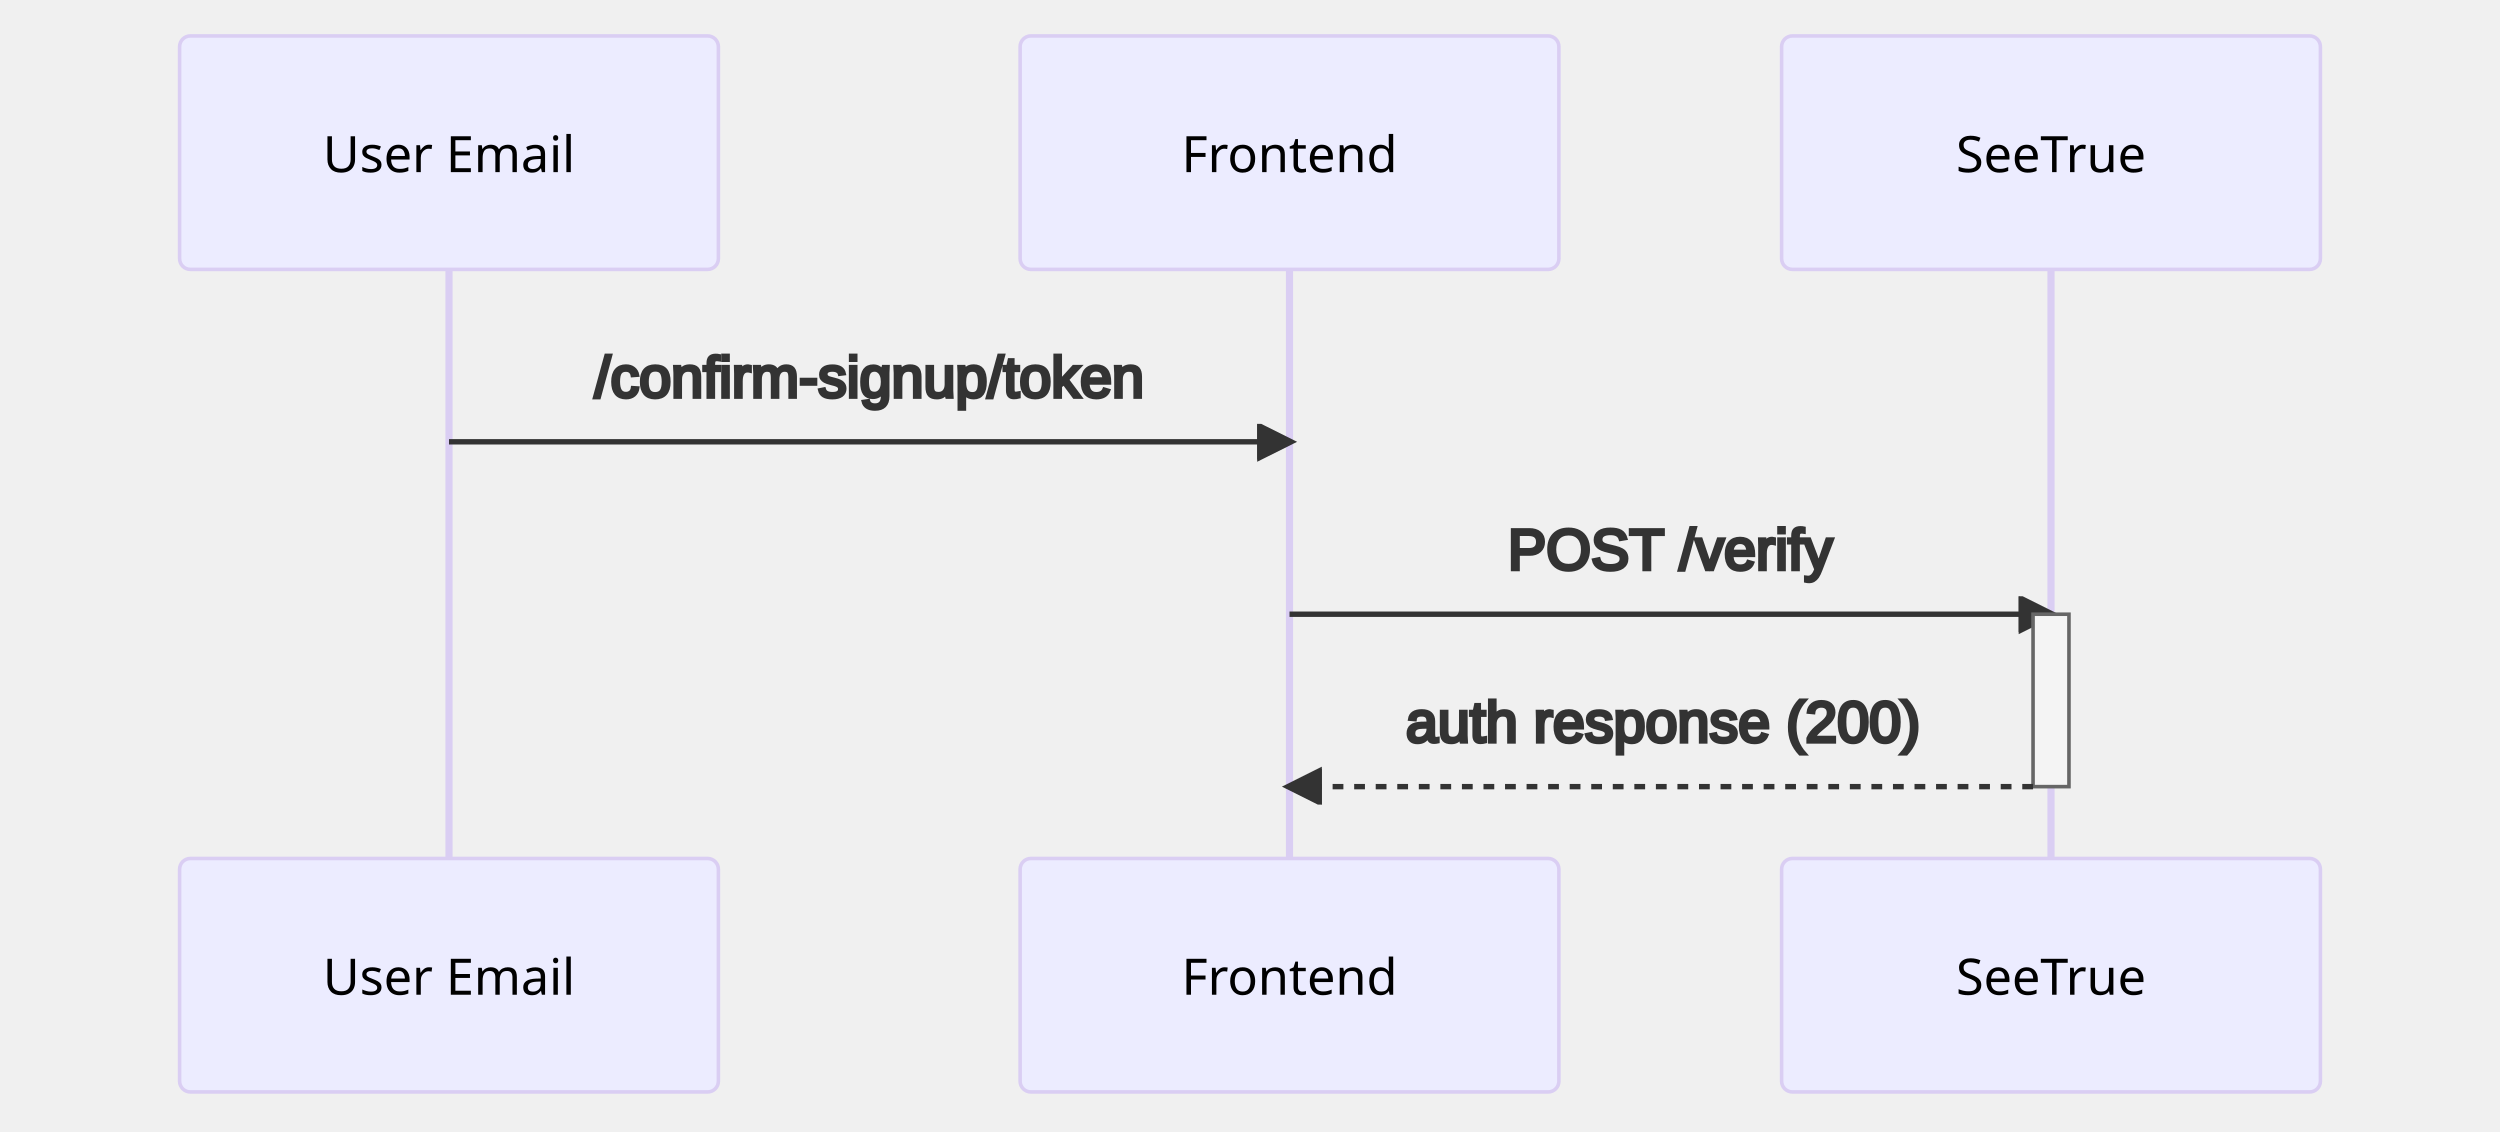
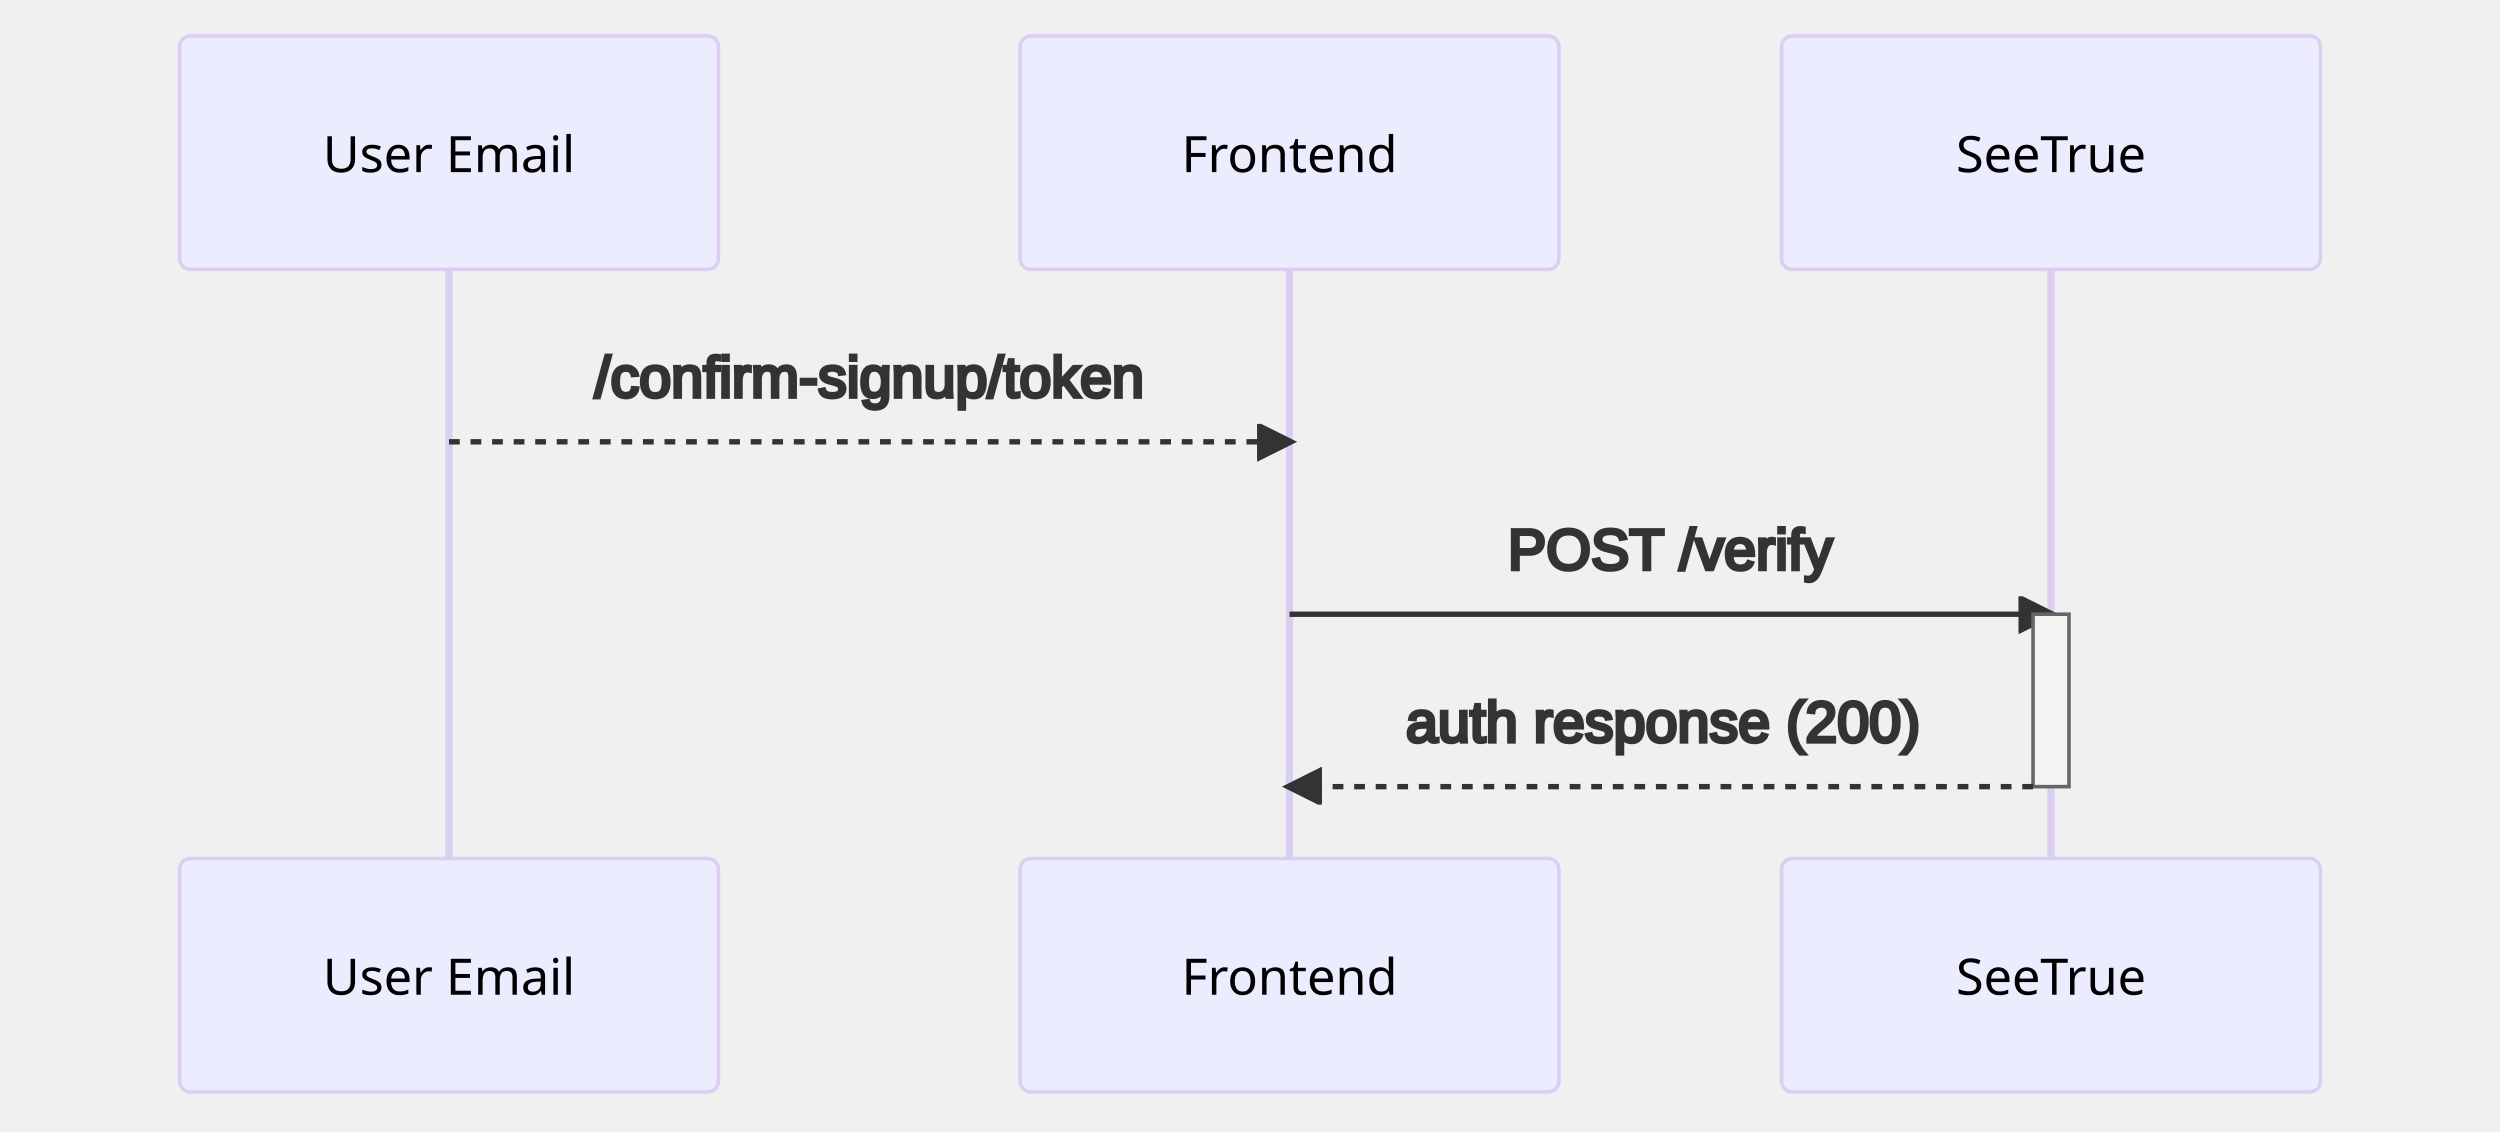
- <svg xmlns="http://www.w3.org/2000/svg" id="mermaid-1643229613363" width="100%" height="315" style="max-width: 696px; background-color: white;" viewBox="-50 -10 696 315">
-   <style>#mermaid-1643229613363 {font-family:"trebuchet ms",verdana,arial,sans-serif;font-size:16px;fill:#333;}#mermaid-1643229613363 .error-icon{fill:#552222;}#mermaid-1643229613363 .error-text{fill:#552222;stroke:#552222;}#mermaid-1643229613363 .edge-thickness-normal{stroke-width:2px;}#mermaid-1643229613363 .edge-thickness-thick{stroke-width:3.5px;}#mermaid-1643229613363 .edge-pattern-solid{stroke-dasharray:0;}#mermaid-1643229613363 .edge-pattern-dashed{stroke-dasharray:3;}#mermaid-1643229613363 .edge-pattern-dotted{stroke-dasharray:2;}#mermaid-1643229613363 .marker{fill:#333333;stroke:#333333;}#mermaid-1643229613363 .marker.cross{stroke:#333333;}#mermaid-1643229613363 svg{font-family:"trebuchet ms",verdana,arial,sans-serif;font-size:16px;}#mermaid-1643229613363 .actor{stroke:hsl(259.626, 59.777%, 87.902%);fill:#ECECFF;}#mermaid-1643229613363 text.actor&gt;tspan{fill:black;stroke:none;}#mermaid-1643229613363 .actor-line{stroke:grey;}#mermaid-1643229613363 .messageLine0{stroke-width:1.5;stroke-dasharray:none;stroke:#333;}#mermaid-1643229613363 .messageLine1{stroke-width:1.5;stroke-dasharray:2,2;stroke:#333;}#mermaid-1643229613363 #arrowhead path{fill:#333;stroke:#333;}#mermaid-1643229613363 .sequenceNumber{fill:white;}#mermaid-1643229613363 #sequencenumber{fill:#333;}#mermaid-1643229613363 #crosshead path{fill:#333;stroke:#333;}#mermaid-1643229613363 .messageText{fill:#333;stroke:#333;}#mermaid-1643229613363 .labelBox{stroke:hsl(259.626, 59.777%, 87.902%);fill:#ECECFF;}#mermaid-1643229613363 .labelText,#mermaid-1643229613363 .labelText&gt;tspan{fill:black;stroke:none;}#mermaid-1643229613363 .loopText,#mermaid-1643229613363 .loopText&gt;tspan{fill:black;stroke:none;}#mermaid-1643229613363 .loopLine{stroke-width:2px;stroke-dasharray:2,2;stroke:hsl(259.626, 59.777%, 87.902%);fill:hsl(259.626, 59.777%, 87.902%);}#mermaid-1643229613363 .note{stroke:#aaaa33;fill:#fff5ad;}#mermaid-1643229613363 .noteText,#mermaid-1643229613363 .noteText&gt;tspan{fill:black;stroke:none;}#mermaid-1643229613363 .activation0{fill:#f4f4f4;stroke:#666;}#mermaid-1643229613363 .activation1{fill:#f4f4f4;stroke:#666;}#mermaid-1643229613363 .activation2{fill:#f4f4f4;stroke:#666;}#mermaid-1643229613363 .actorPopupMenu{position:absolute;}#mermaid-1643229613363 .actorPopupMenuPanel{position:absolute;fill:#ECECFF;box-shadow:0px 8px 16px 0px rgba(0,0,0,0.2);filter:drop-shadow(3px 5px 2px rgb(0 0 0 / 0.4));}#mermaid-1643229613363 .actor-man line{stroke:hsl(259.626, 59.777%, 87.902%);fill:#ECECFF;}#mermaid-1643229613363 .actor-man circle,#mermaid-1643229613363 line{stroke:hsl(259.626, 59.777%, 87.902%);fill:#ECECFF;stroke-width:2px;}#mermaid-1643229613363 :root{--mermaid-font-family:"trebuchet ms",verdana,arial,sans-serif;}</style>
+ <svg xmlns="http://www.w3.org/2000/svg" id="mermaid-1643230490713" width="100%" height="315" style="max-width: 696px; background-color: white;" viewBox="-50 -10 696 315">
+   <style>#mermaid-1643230490713 {font-family:"trebuchet ms",verdana,arial,sans-serif;font-size:16px;fill:#333;}#mermaid-1643230490713 .error-icon{fill:#552222;}#mermaid-1643230490713 .error-text{fill:#552222;stroke:#552222;}#mermaid-1643230490713 .edge-thickness-normal{stroke-width:2px;}#mermaid-1643230490713 .edge-thickness-thick{stroke-width:3.5px;}#mermaid-1643230490713 .edge-pattern-solid{stroke-dasharray:0;}#mermaid-1643230490713 .edge-pattern-dashed{stroke-dasharray:3;}#mermaid-1643230490713 .edge-pattern-dotted{stroke-dasharray:2;}#mermaid-1643230490713 .marker{fill:#333333;stroke:#333333;}#mermaid-1643230490713 .marker.cross{stroke:#333333;}#mermaid-1643230490713 svg{font-family:"trebuchet ms",verdana,arial,sans-serif;font-size:16px;}#mermaid-1643230490713 .actor{stroke:hsl(259.626, 59.777%, 87.902%);fill:#ECECFF;}#mermaid-1643230490713 text.actor&gt;tspan{fill:black;stroke:none;}#mermaid-1643230490713 .actor-line{stroke:grey;}#mermaid-1643230490713 .messageLine0{stroke-width:1.5;stroke-dasharray:none;stroke:#333;}#mermaid-1643230490713 .messageLine1{stroke-width:1.5;stroke-dasharray:2,2;stroke:#333;}#mermaid-1643230490713 #arrowhead path{fill:#333;stroke:#333;}#mermaid-1643230490713 .sequenceNumber{fill:white;}#mermaid-1643230490713 #sequencenumber{fill:#333;}#mermaid-1643230490713 #crosshead path{fill:#333;stroke:#333;}#mermaid-1643230490713 .messageText{fill:#333;stroke:#333;}#mermaid-1643230490713 .labelBox{stroke:hsl(259.626, 59.777%, 87.902%);fill:#ECECFF;}#mermaid-1643230490713 .labelText,#mermaid-1643230490713 .labelText&gt;tspan{fill:black;stroke:none;}#mermaid-1643230490713 .loopText,#mermaid-1643230490713 .loopText&gt;tspan{fill:black;stroke:none;}#mermaid-1643230490713 .loopLine{stroke-width:2px;stroke-dasharray:2,2;stroke:hsl(259.626, 59.777%, 87.902%);fill:hsl(259.626, 59.777%, 87.902%);}#mermaid-1643230490713 .note{stroke:#aaaa33;fill:#fff5ad;}#mermaid-1643230490713 .noteText,#mermaid-1643230490713 .noteText&gt;tspan{fill:black;stroke:none;}#mermaid-1643230490713 .activation0{fill:#f4f4f4;stroke:#666;}#mermaid-1643230490713 .activation1{fill:#f4f4f4;stroke:#666;}#mermaid-1643230490713 .activation2{fill:#f4f4f4;stroke:#666;}#mermaid-1643230490713 .actorPopupMenu{position:absolute;}#mermaid-1643230490713 .actorPopupMenuPanel{position:absolute;fill:#ECECFF;box-shadow:0px 8px 16px 0px rgba(0,0,0,0.2);filter:drop-shadow(3px 5px 2px rgb(0 0 0 / 0.4));}#mermaid-1643230490713 .actor-man line{stroke:hsl(259.626, 59.777%, 87.902%);fill:#ECECFF;}#mermaid-1643230490713 .actor-man circle,#mermaid-1643230490713 line{stroke:hsl(259.626, 59.777%, 87.902%);fill:#ECECFF;stroke-width:2px;}#mermaid-1643230490713 :root{--mermaid-font-family:"trebuchet ms",verdana,arial,sans-serif;}</style>
  <g />
  <defs>
    <symbol id="computer" width="24" height="24">
      <path transform="scale(.5)" d="M2 2v13h20v-13h-20zm18 11h-16v-9h16v9zm-10.228 6l.466-1h3.524l.467 1h-4.457zm14.228 3h-24l2-6h2.104l-1.33 4h18.45l-1.297-4h2.073l2 6zm-5-10h-14v-7h14v7z" />
    </symbol>
  </defs>
  <defs>
    <symbol id="database" fill-rule="evenodd" clip-rule="evenodd">
      <path transform="scale(.5)" d="M12.258.001l.256.004.255.005.253.008.251.01.249.012.247.015.246.016.242.019.241.02.239.023.236.024.233.027.231.028.229.031.225.032.223.034.22.036.217.038.214.04.211.041.208.043.205.045.201.046.198.048.194.05.191.051.187.053.183.054.18.056.175.057.172.059.168.06.163.061.16.063.155.064.15.066.074.033.073.033.071.034.07.034.069.035.068.035.067.035.066.035.064.036.064.036.062.036.06.036.06.037.058.037.058.037.055.038.055.038.053.038.052.038.051.039.05.039.048.039.047.039.045.04.044.04.043.04.041.04.04.041.039.041.037.041.036.041.034.041.033.042.032.042.03.042.029.042.027.042.026.043.024.043.023.043.021.043.02.043.018.044.017.043.015.044.013.044.012.044.011.045.009.044.007.045.006.045.004.045.002.045.001.045v17l-.001.045-.002.045-.004.045-.006.045-.007.045-.009.044-.011.045-.012.044-.013.044-.015.044-.017.043-.018.044-.02.043-.021.043-.023.043-.024.043-.026.043-.027.042-.029.042-.03.042-.032.042-.033.042-.034.041-.036.041-.037.041-.039.041-.04.041-.041.04-.043.04-.044.04-.045.04-.047.039-.048.039-.05.039-.051.039-.052.038-.053.038-.055.038-.055.038-.058.037-.058.037-.06.037-.06.036-.062.036-.064.036-.064.036-.066.035-.067.035-.068.035-.069.035-.07.034-.071.034-.073.033-.074.033-.15.066-.155.064-.16.063-.163.061-.168.06-.172.059-.175.057-.18.056-.183.054-.187.053-.191.051-.194.05-.198.048-.201.046-.205.045-.208.043-.211.041-.214.04-.217.038-.22.036-.223.034-.225.032-.229.031-.231.028-.233.027-.236.024-.239.023-.241.02-.242.019-.246.016-.247.015-.249.012-.251.01-.253.008-.255.005-.256.004-.258.001-.258-.001-.256-.004-.255-.005-.253-.008-.251-.01-.249-.012-.247-.015-.245-.016-.243-.019-.241-.02-.238-.023-.236-.024-.234-.027-.231-.028-.228-.031-.226-.032-.223-.034-.22-.036-.217-.038-.214-.04-.211-.041-.208-.043-.204-.045-.201-.046-.198-.048-.195-.05-.19-.051-.187-.053-.184-.054-.179-.056-.176-.057-.172-.059-.167-.06-.164-.061-.159-.063-.155-.064-.151-.066-.074-.033-.072-.033-.072-.034-.07-.034-.069-.035-.068-.035-.067-.035-.066-.035-.064-.036-.063-.036-.062-.036-.061-.036-.06-.037-.058-.037-.057-.037-.056-.038-.055-.038-.053-.038-.052-.038-.051-.039-.049-.039-.049-.039-.046-.039-.046-.04-.044-.04-.043-.04-.041-.04-.04-.041-.039-.041-.037-.041-.036-.041-.034-.041-.033-.042-.032-.042-.03-.042-.029-.042-.027-.042-.026-.043-.024-.043-.023-.043-.021-.043-.02-.043-.018-.044-.017-.043-.015-.044-.013-.044-.012-.044-.011-.045-.009-.044-.007-.045-.006-.045-.004-.045-.002-.045-.001-.045v-17l.001-.045.002-.045.004-.045.006-.045.007-.045.009-.044.011-.045.012-.044.013-.044.015-.044.017-.043.018-.044.02-.043.021-.043.023-.043.024-.043.026-.043.027-.042.029-.042.03-.042.032-.042.033-.042.034-.041.036-.041.037-.041.039-.041.04-.041.041-.04.043-.04.044-.04.046-.04.046-.039.049-.039.049-.039.051-.039.052-.038.053-.038.055-.038.056-.038.057-.037.058-.037.06-.037.061-.036.062-.036.063-.036.064-.036.066-.035.067-.035.068-.035.069-.035.07-.034.072-.034.072-.033.074-.033.151-.066.155-.064.159-.063.164-.061.167-.06.172-.059.176-.057.179-.056.184-.054.187-.053.19-.051.195-.05.198-.048.201-.046.204-.045.208-.043.211-.041.214-.04.217-.038.22-.036.223-.034.226-.032.228-.031.231-.028.234-.027.236-.024.238-.023.241-.02.243-.019.245-.016.247-.015.249-.012.251-.01.253-.008.255-.005.256-.004.258-.001.258.001zm-9.258 20.499v.01l.001.021.003.021.004.022.005.021.006.022.007.022.009.023.01.022.011.023.012.023.013.023.015.023.016.024.017.023.018.024.019.024.021.024.022.025.023.024.024.025.052.049.056.05.061.051.066.051.07.051.075.051.079.052.084.052.088.052.092.052.097.052.102.051.105.052.11.052.114.051.119.051.123.051.127.05.131.05.135.05.139.048.144.049.147.047.152.047.155.047.16.045.163.045.167.043.171.043.176.041.178.041.183.039.187.039.19.037.194.035.197.035.202.033.204.031.209.03.212.029.216.027.219.025.222.024.226.021.23.02.233.018.236.016.24.015.243.012.246.01.249.008.253.005.256.004.259.001.26-.001.257-.004.254-.005.25-.008.247-.011.244-.012.241-.014.237-.016.233-.018.231-.021.226-.021.224-.024.22-.026.216-.027.212-.028.21-.031.205-.031.202-.034.198-.034.194-.036.191-.037.187-.039.183-.04.179-.04.175-.042.172-.043.168-.044.163-.045.16-.046.155-.046.152-.047.148-.048.143-.049.139-.049.136-.05.131-.05.126-.05.123-.051.118-.052.114-.051.11-.052.106-.052.101-.052.096-.052.092-.052.088-.053.083-.051.079-.052.074-.052.07-.051.065-.051.06-.051.056-.05.051-.05.023-.024.023-.025.021-.024.02-.024.019-.024.018-.024.017-.024.015-.023.014-.024.013-.023.012-.023.01-.023.01-.022.008-.022.006-.022.006-.022.004-.022.004-.021.001-.021.001-.021v-4.127l-.077.055-.08.053-.083.054-.085.053-.087.052-.09.052-.093.051-.095.05-.097.05-.1.049-.102.049-.105.048-.106.047-.109.047-.111.046-.114.045-.115.045-.118.044-.12.043-.122.042-.124.042-.126.041-.128.04-.13.04-.132.038-.134.038-.135.037-.138.037-.139.035-.142.035-.143.034-.144.033-.147.032-.148.031-.15.03-.151.03-.153.029-.154.027-.156.027-.158.026-.159.025-.161.024-.162.023-.163.022-.165.021-.166.02-.167.019-.169.018-.169.017-.171.016-.173.015-.173.014-.175.013-.175.012-.177.011-.178.01-.179.008-.179.008-.181.006-.182.005-.182.004-.184.003-.184.002h-.37l-.184-.002-.184-.003-.182-.004-.182-.005-.181-.006-.179-.008-.179-.008-.178-.01-.176-.011-.176-.012-.175-.013-.173-.014-.172-.015-.171-.016-.17-.017-.169-.018-.167-.019-.166-.02-.165-.021-.163-.022-.162-.023-.161-.024-.159-.025-.157-.026-.156-.027-.155-.027-.153-.029-.151-.03-.15-.03-.148-.031-.146-.032-.145-.033-.143-.034-.141-.035-.14-.035-.137-.037-.136-.037-.134-.038-.132-.038-.13-.04-.128-.04-.126-.041-.124-.042-.122-.042-.12-.044-.117-.043-.116-.045-.113-.045-.112-.046-.109-.047-.106-.047-.105-.048-.102-.049-.1-.049-.097-.05-.095-.05-.093-.052-.09-.051-.087-.052-.085-.053-.083-.054-.08-.054-.077-.054v4.127zm0-5.654v.011l.001.021.003.021.004.021.005.022.006.022.007.022.009.022.01.022.011.023.012.023.013.023.015.024.016.023.017.024.018.024.019.024.021.024.022.024.023.025.024.024.052.05.056.05.061.05.066.051.07.051.075.052.079.051.084.052.088.052.092.052.097.052.102.052.105.052.11.051.114.051.119.052.123.05.127.051.131.05.135.049.139.049.144.048.147.048.152.047.155.046.16.045.163.045.167.044.171.042.176.042.178.04.183.04.187.038.19.037.194.036.197.034.202.033.204.032.209.03.212.028.216.027.219.025.222.024.226.022.23.02.233.018.236.016.24.014.243.012.246.01.249.008.253.006.256.003.259.001.26-.001.257-.003.254-.006.25-.008.247-.01.244-.012.241-.015.237-.016.233-.018.231-.02.226-.022.224-.024.22-.025.216-.027.212-.029.21-.03.205-.032.202-.033.198-.035.194-.036.191-.037.187-.039.183-.039.179-.041.175-.042.172-.043.168-.044.163-.045.16-.045.155-.047.152-.047.148-.048.143-.048.139-.05.136-.049.131-.05.126-.051.123-.051.118-.051.114-.052.11-.052.106-.052.101-.052.096-.052.092-.052.088-.052.083-.052.079-.052.074-.051.07-.052.065-.051.06-.05.056-.051.051-.049.023-.025.023-.024.021-.025.02-.024.019-.024.018-.024.017-.024.015-.023.014-.023.013-.024.012-.022.01-.023.01-.023.008-.022.006-.022.006-.022.004-.021.004-.022.001-.021.001-.021v-4.139l-.077.054-.08.054-.083.054-.085.052-.087.053-.09.051-.093.051-.095.051-.097.05-.1.049-.102.049-.105.048-.106.047-.109.047-.111.046-.114.045-.115.044-.118.044-.12.044-.122.042-.124.042-.126.041-.128.04-.13.039-.132.039-.134.038-.135.037-.138.036-.139.036-.142.035-.143.033-.144.033-.147.033-.148.031-.15.03-.151.03-.153.028-.154.028-.156.027-.158.026-.159.025-.161.024-.162.023-.163.022-.165.021-.166.02-.167.019-.169.018-.169.017-.171.016-.173.015-.173.014-.175.013-.175.012-.177.011-.178.009-.179.009-.179.007-.181.007-.182.005-.182.004-.184.003-.184.002h-.37l-.184-.002-.184-.003-.182-.004-.182-.005-.181-.007-.179-.007-.179-.009-.178-.009-.176-.011-.176-.012-.175-.013-.173-.014-.172-.015-.171-.016-.17-.017-.169-.018-.167-.019-.166-.02-.165-.021-.163-.022-.162-.023-.161-.024-.159-.025-.157-.026-.156-.027-.155-.028-.153-.028-.151-.03-.15-.03-.148-.031-.146-.033-.145-.033-.143-.033-.141-.035-.14-.036-.137-.036-.136-.037-.134-.038-.132-.039-.13-.039-.128-.04-.126-.041-.124-.042-.122-.043-.12-.043-.117-.044-.116-.044-.113-.046-.112-.046-.109-.046-.106-.047-.105-.048-.102-.049-.1-.049-.097-.05-.095-.051-.093-.051-.09-.051-.087-.053-.085-.052-.083-.054-.08-.054-.077-.054v4.139zm0-5.666v.011l.001.02.003.022.004.021.005.022.006.021.007.022.009.023.01.022.011.023.012.023.013.023.015.023.016.024.017.024.018.023.019.024.021.025.022.024.023.024.024.025.052.05.056.05.061.05.066.051.07.051.075.052.079.051.084.052.088.052.092.052.097.052.102.052.105.051.11.052.114.051.119.051.123.051.127.05.131.05.135.05.139.049.144.048.147.048.152.047.155.046.16.045.163.045.167.043.171.043.176.042.178.04.183.04.187.038.19.037.194.036.197.034.202.033.204.032.209.03.212.028.216.027.219.025.222.024.226.021.23.02.233.018.236.017.24.014.243.012.246.01.249.008.253.006.256.003.259.001.26-.001.257-.003.254-.006.25-.008.247-.01.244-.013.241-.014.237-.016.233-.018.231-.02.226-.022.224-.024.22-.025.216-.027.212-.029.21-.03.205-.032.202-.033.198-.035.194-.036.191-.037.187-.039.183-.039.179-.041.175-.042.172-.043.168-.044.163-.045.16-.045.155-.047.152-.047.148-.048.143-.049.139-.049.136-.049.131-.051.126-.05.123-.051.118-.052.114-.051.11-.052.106-.052.101-.052.096-.052.092-.052.088-.052.083-.052.079-.052.074-.052.07-.051.065-.051.06-.051.056-.05.051-.049.023-.025.023-.025.021-.024.02-.024.019-.024.018-.024.017-.024.015-.023.014-.024.013-.023.012-.023.01-.022.01-.023.008-.022.006-.022.006-.022.004-.022.004-.021.001-.021.001-.021v-4.153l-.077.054-.08.054-.083.053-.085.053-.087.053-.09.051-.093.051-.095.051-.097.05-.1.049-.102.048-.105.048-.106.048-.109.046-.111.046-.114.046-.115.044-.118.044-.12.043-.122.043-.124.042-.126.041-.128.04-.13.039-.132.039-.134.038-.135.037-.138.036-.139.036-.142.034-.143.034-.144.033-.147.032-.148.032-.15.03-.151.03-.153.028-.154.028-.156.027-.158.026-.159.024-.161.024-.162.023-.163.023-.165.021-.166.02-.167.019-.169.018-.169.017-.171.016-.173.015-.173.014-.175.013-.175.012-.177.01-.178.01-.179.009-.179.007-.181.006-.182.006-.182.004-.184.003-.184.001-.185.001-.185-.001-.184-.001-.184-.003-.182-.004-.182-.006-.181-.006-.179-.007-.179-.009-.178-.01-.176-.01-.176-.012-.175-.013-.173-.014-.172-.015-.171-.016-.17-.017-.169-.018-.167-.019-.166-.02-.165-.021-.163-.023-.162-.023-.161-.024-.159-.024-.157-.026-.156-.027-.155-.028-.153-.028-.151-.03-.15-.03-.148-.032-.146-.032-.145-.033-.143-.034-.141-.034-.14-.036-.137-.036-.136-.037-.134-.038-.132-.039-.13-.039-.128-.041-.126-.041-.124-.041-.122-.043-.12-.043-.117-.044-.116-.044-.113-.046-.112-.046-.109-.046-.106-.048-.105-.048-.102-.048-.1-.05-.097-.049-.095-.051-.093-.051-.09-.052-.087-.052-.085-.053-.083-.053-.08-.054-.077-.054v4.153zm8.74-8.179l-.257.004-.254.005-.25.008-.247.011-.244.012-.241.014-.237.016-.233.018-.231.021-.226.022-.224.023-.22.026-.216.027-.212.028-.21.031-.205.032-.202.033-.198.034-.194.036-.191.038-.187.038-.183.04-.179.041-.175.042-.172.043-.168.043-.163.045-.16.046-.155.046-.152.048-.148.048-.143.048-.139.049-.136.05-.131.05-.126.051-.123.051-.118.051-.114.052-.11.052-.106.052-.101.052-.096.052-.092.052-.088.052-.083.052-.079.052-.074.051-.07.052-.065.051-.06.05-.056.05-.051.05-.023.025-.023.024-.021.024-.02.025-.019.024-.018.024-.017.023-.015.024-.014.023-.013.023-.012.023-.01.023-.01.022-.008.022-.006.023-.006.021-.004.022-.004.021-.001.021-.001.021.001.021.001.021.004.021.004.022.006.021.006.023.008.022.01.022.01.023.012.023.013.023.014.023.015.024.017.023.018.024.019.024.02.025.021.024.023.024.023.025.051.05.056.05.06.05.065.051.07.052.074.051.079.052.083.052.088.052.092.052.096.052.101.052.106.052.11.052.114.052.118.051.123.051.126.051.131.05.136.05.139.049.143.048.148.048.152.048.155.046.16.046.163.045.168.043.172.043.175.042.179.041.183.04.187.038.191.038.194.036.198.034.202.033.205.032.21.031.212.028.216.027.22.026.224.023.226.022.231.021.233.018.237.016.241.014.244.012.247.011.25.008.254.005.257.004.26.001.26-.001.257-.004.254-.005.25-.008.247-.011.244-.012.241-.014.237-.016.233-.018.231-.021.226-.022.224-.023.22-.026.216-.027.212-.028.21-.031.205-.032.202-.033.198-.034.194-.036.191-.038.187-.038.183-.04.179-.041.175-.042.172-.043.168-.043.163-.045.16-.046.155-.046.152-.048.148-.048.143-.048.139-.049.136-.05.131-.05.126-.051.123-.051.118-.051.114-.052.11-.052.106-.052.101-.052.096-.052.092-.052.088-.052.083-.052.079-.052.074-.051.07-.052.065-.051.06-.05.056-.05.051-.05.023-.025.023-.024.021-.024.02-.025.019-.024.018-.024.017-.023.015-.024.014-.023.013-.023.012-.023.01-.023.01-.022.008-.022.006-.023.006-.021.004-.022.004-.021.001-.021.001-.021-.001-.021-.001-.021-.004-.021-.004-.022-.006-.021-.006-.023-.008-.022-.01-.022-.01-.023-.012-.023-.013-.023-.014-.023-.015-.024-.017-.023-.018-.024-.019-.024-.02-.025-.021-.024-.023-.024-.023-.025-.051-.05-.056-.05-.06-.05-.065-.051-.07-.052-.074-.051-.079-.052-.083-.052-.088-.052-.092-.052-.096-.052-.101-.052-.106-.052-.11-.052-.114-.052-.118-.051-.123-.051-.126-.051-.131-.05-.136-.05-.139-.049-.143-.048-.148-.048-.152-.048-.155-.046-.16-.046-.163-.045-.168-.043-.172-.043-.175-.042-.179-.041-.183-.04-.187-.038-.191-.038-.194-.036-.198-.034-.202-.033-.205-.032-.21-.031-.212-.028-.216-.027-.22-.026-.224-.023-.226-.022-.231-.021-.233-.018-.237-.016-.241-.014-.244-.012-.247-.011-.25-.008-.254-.005-.257-.004-.26-.001-.26.001z" />
    </symbol>
  </defs>
  <defs>
    <symbol id="clock" width="24" height="24">
      <path transform="scale(.5)" d="M12 2c5.514 0 10 4.486 10 10s-4.486 10-10 10-10-4.486-10-10 4.486-10 10-10zm0-2c-6.627 0-12 5.373-12 12s5.373 12 12 12 12-5.373 12-12-5.373-12-12-12zm5.848 12.459c.202.038.202.333.001.372-1.907.361-6.045 1.111-6.547 1.111-.719 0-1.301-.582-1.301-1.301 0-.512.77-5.447 1.125-7.445.034-.192.312-.181.343.014l.985 6.238 5.394 1.011z" />
    </symbol>
  </defs>
  <g>
    <line id="actor0" x1="75" y1="5" x2="75" y2="249" class="200" stroke-width="0.5px" stroke="#999" />
    <g id="root-0">
      <rect x="0" y="0" fill="#eaeaea" stroke="#666" width="150" height="65" rx="3" ry="3" class="actor" />
      <text x="75" y="32.5" dominant-baseline="central" alignment-baseline="central" class="actor" style="text-anchor: middle; font-size: 14px; font-weight: 400; font-family: Open-Sans, &quot;sans-serif&quot;;">
        <tspan x="75" dy="0">User Email</tspan>
      </text>
    </g>
  </g>
  <g>
    <line id="actor1" x1="309" y1="5" x2="309" y2="249" class="200" stroke-width="0.5px" stroke="#999" />
    <g id="root-1">
      <rect x="234" y="0" fill="#eaeaea" stroke="#666" width="150" height="65" rx="3" ry="3" class="actor" />
      <text x="309" y="32.5" dominant-baseline="central" alignment-baseline="central" class="actor" style="text-anchor: middle; font-size: 14px; font-weight: 400; font-family: Open-Sans, &quot;sans-serif&quot;;">
        <tspan x="309" dy="0">Frontend</tspan>
      </text>
    </g>
  </g>
  <g>
    <line id="actor2" x1="521" y1="5" x2="521" y2="249" class="200" stroke-width="0.5px" stroke="#999" />
    <g id="root-2">
      <rect x="446" y="0" fill="#eaeaea" stroke="#666" width="150" height="65" rx="3" ry="3" class="actor" />
      <text x="521" y="32.5" dominant-baseline="central" alignment-baseline="central" class="actor" style="text-anchor: middle; font-size: 14px; font-weight: 400; font-family: Open-Sans, &quot;sans-serif&quot;;">
        <tspan x="521" dy="0">SeeTrue</tspan>
      </text>
    </g>
  </g>
  <defs>
    <marker id="arrowhead" refX="9" refY="5" markerUnits="userSpaceOnUse" markerWidth="12" markerHeight="12" orient="auto">
      <path d="M 0 0 L 10 5 L 0 10 z" />
    </marker>
  </defs>
  <defs>
    <marker id="crosshead" markerWidth="15" markerHeight="8" orient="auto" refX="16" refY="4">
      <path fill="black" stroke="#000000" stroke-width="1px" d="M 9,2 V 6 L16,4 Z" style="stroke-dasharray: 0, 0;" />
      <path fill="none" stroke="#000000" stroke-width="1px" d="M 0,1 L 6,7 M 6,1 L 0,7" style="stroke-dasharray: 0, 0;" />
    </marker>
  </defs>
  <defs>
    <marker id="filled-head" refX="18" refY="7" markerWidth="20" markerHeight="28" orient="auto">
      <path d="M 18,7 L9,13 L14,7 L9,1 Z" />
    </marker>
  </defs>
  <defs>
    <marker id="sequencenumber" refX="15" refY="15" markerWidth="60" markerHeight="40" orient="auto">
      <circle cx="15" cy="15" r="6" />
    </marker>
  </defs>
  <text x="192" y="80" text-anchor="middle" dominant-baseline="middle" alignment-baseline="middle" class="messageText" dy="1em" style="font-family: &quot;trebuchet ms&quot;, verdana, arial, sans-serif; font-size: 16px; font-weight: 400;">/confirm-signup/token</text>
-   <line x1="75" y1="113" x2="309" y2="113" class="messageLine0" stroke-width="2" stroke="none" marker-end="url(#arrowhead)" style="fill: none;" />
+   <line x1="75" y1="113" x2="309" y2="113" class="messageLine1" stroke-width="2" stroke="none" marker-end="url(#arrowhead)" style="stroke-dasharray: 3, 3; fill: none;" />
  <text x="415" y="128" text-anchor="middle" dominant-baseline="middle" alignment-baseline="middle" class="messageText" dy="1em" style="font-family: &quot;trebuchet ms&quot;, verdana, arial, sans-serif; font-size: 16px; font-weight: 400;">POST /verify</text>
  <line x1="309" y1="161" x2="521" y2="161" class="messageLine0" stroke-width="2" stroke="none" marker-end="url(#arrowhead)" style="fill: none;" />
  <g>
    <rect x="516" y="161" fill="#EDF2AE" stroke="#666" width="10" height="48" rx="0" ry="0" class="activation0" />
  </g>
  <text x="413" y="176" text-anchor="middle" dominant-baseline="middle" alignment-baseline="middle" class="messageText" dy="1em" style="font-family: &quot;trebuchet ms&quot;, verdana, arial, sans-serif; font-size: 16px; font-weight: 400;">auth response (200)</text>
  <line x1="516" y1="209" x2="309" y2="209" class="messageLine1" stroke-width="2" stroke="none" marker-end="url(#arrowhead)" style="stroke-dasharray: 3, 3; fill: none;" />
  <g>
    <rect x="0" y="229" fill="#eaeaea" stroke="#666" width="150" height="65" rx="3" ry="3" class="actor" />
    <text x="75" y="261.5" dominant-baseline="central" alignment-baseline="central" class="actor" style="text-anchor: middle; font-size: 14px; font-weight: 400; font-family: Open-Sans, &quot;sans-serif&quot;;">
      <tspan x="75" dy="0">User Email</tspan>
    </text>
  </g>
  <g>
    <rect x="234" y="229" fill="#eaeaea" stroke="#666" width="150" height="65" rx="3" ry="3" class="actor" />
    <text x="309" y="261.5" dominant-baseline="central" alignment-baseline="central" class="actor" style="text-anchor: middle; font-size: 14px; font-weight: 400; font-family: Open-Sans, &quot;sans-serif&quot;;">
      <tspan x="309" dy="0">Frontend</tspan>
    </text>
  </g>
  <g>
    <rect x="446" y="229" fill="#eaeaea" stroke="#666" width="150" height="65" rx="3" ry="3" class="actor" />
    <text x="521" y="261.5" dominant-baseline="central" alignment-baseline="central" class="actor" style="text-anchor: middle; font-size: 14px; font-weight: 400; font-family: Open-Sans, &quot;sans-serif&quot;;">
      <tspan x="521" dy="0">SeeTrue</tspan>
    </text>
  </g>
</svg>
